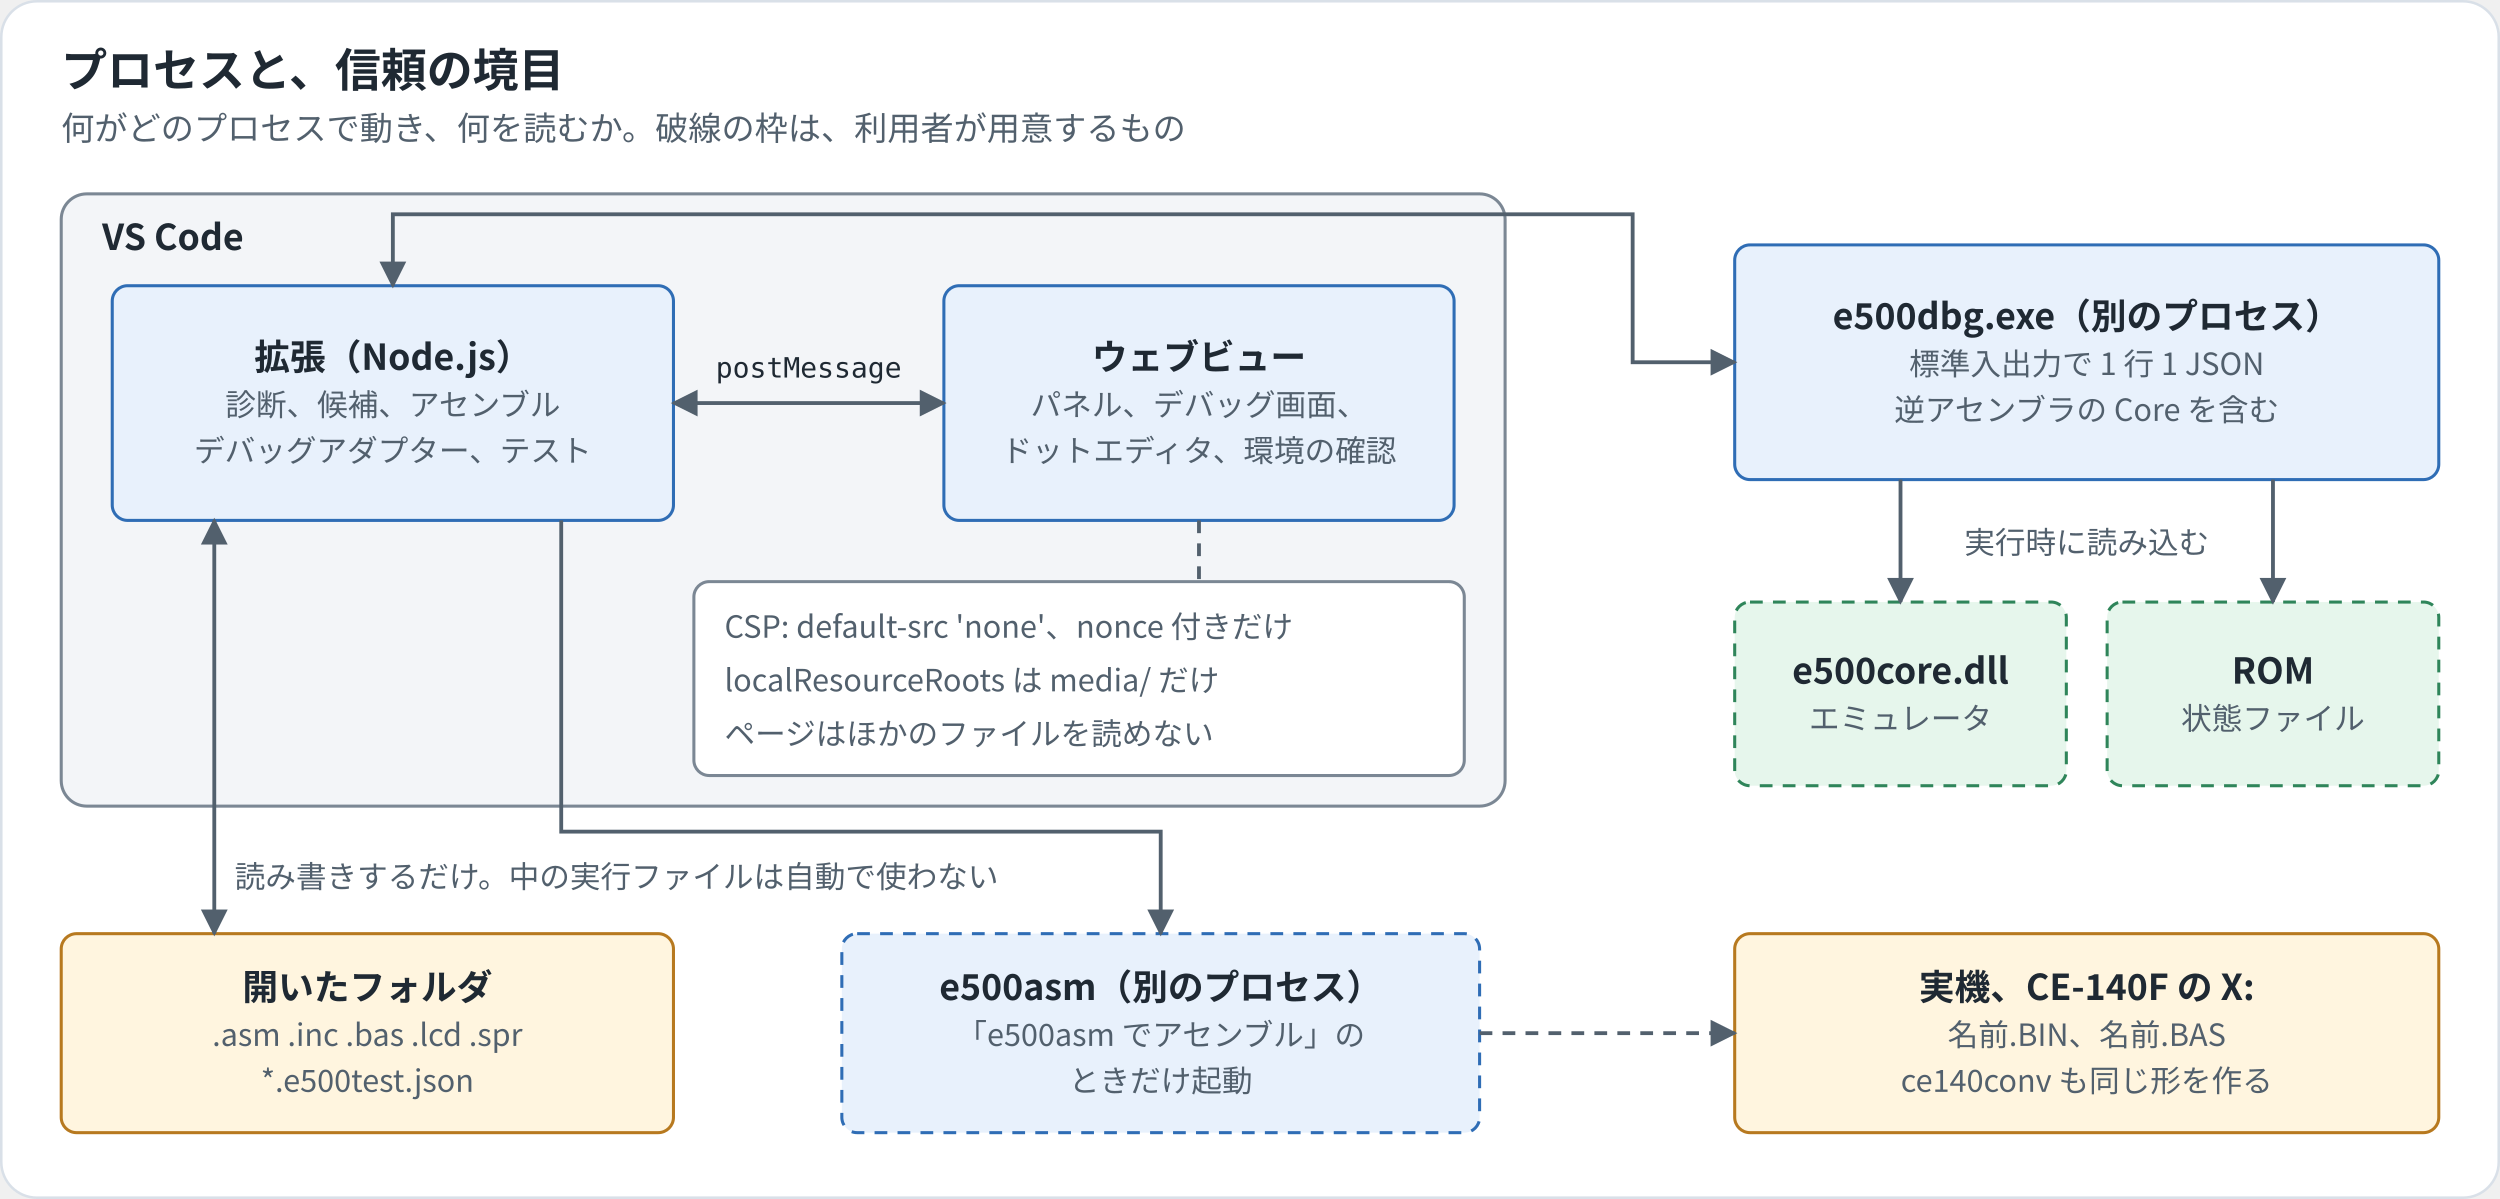
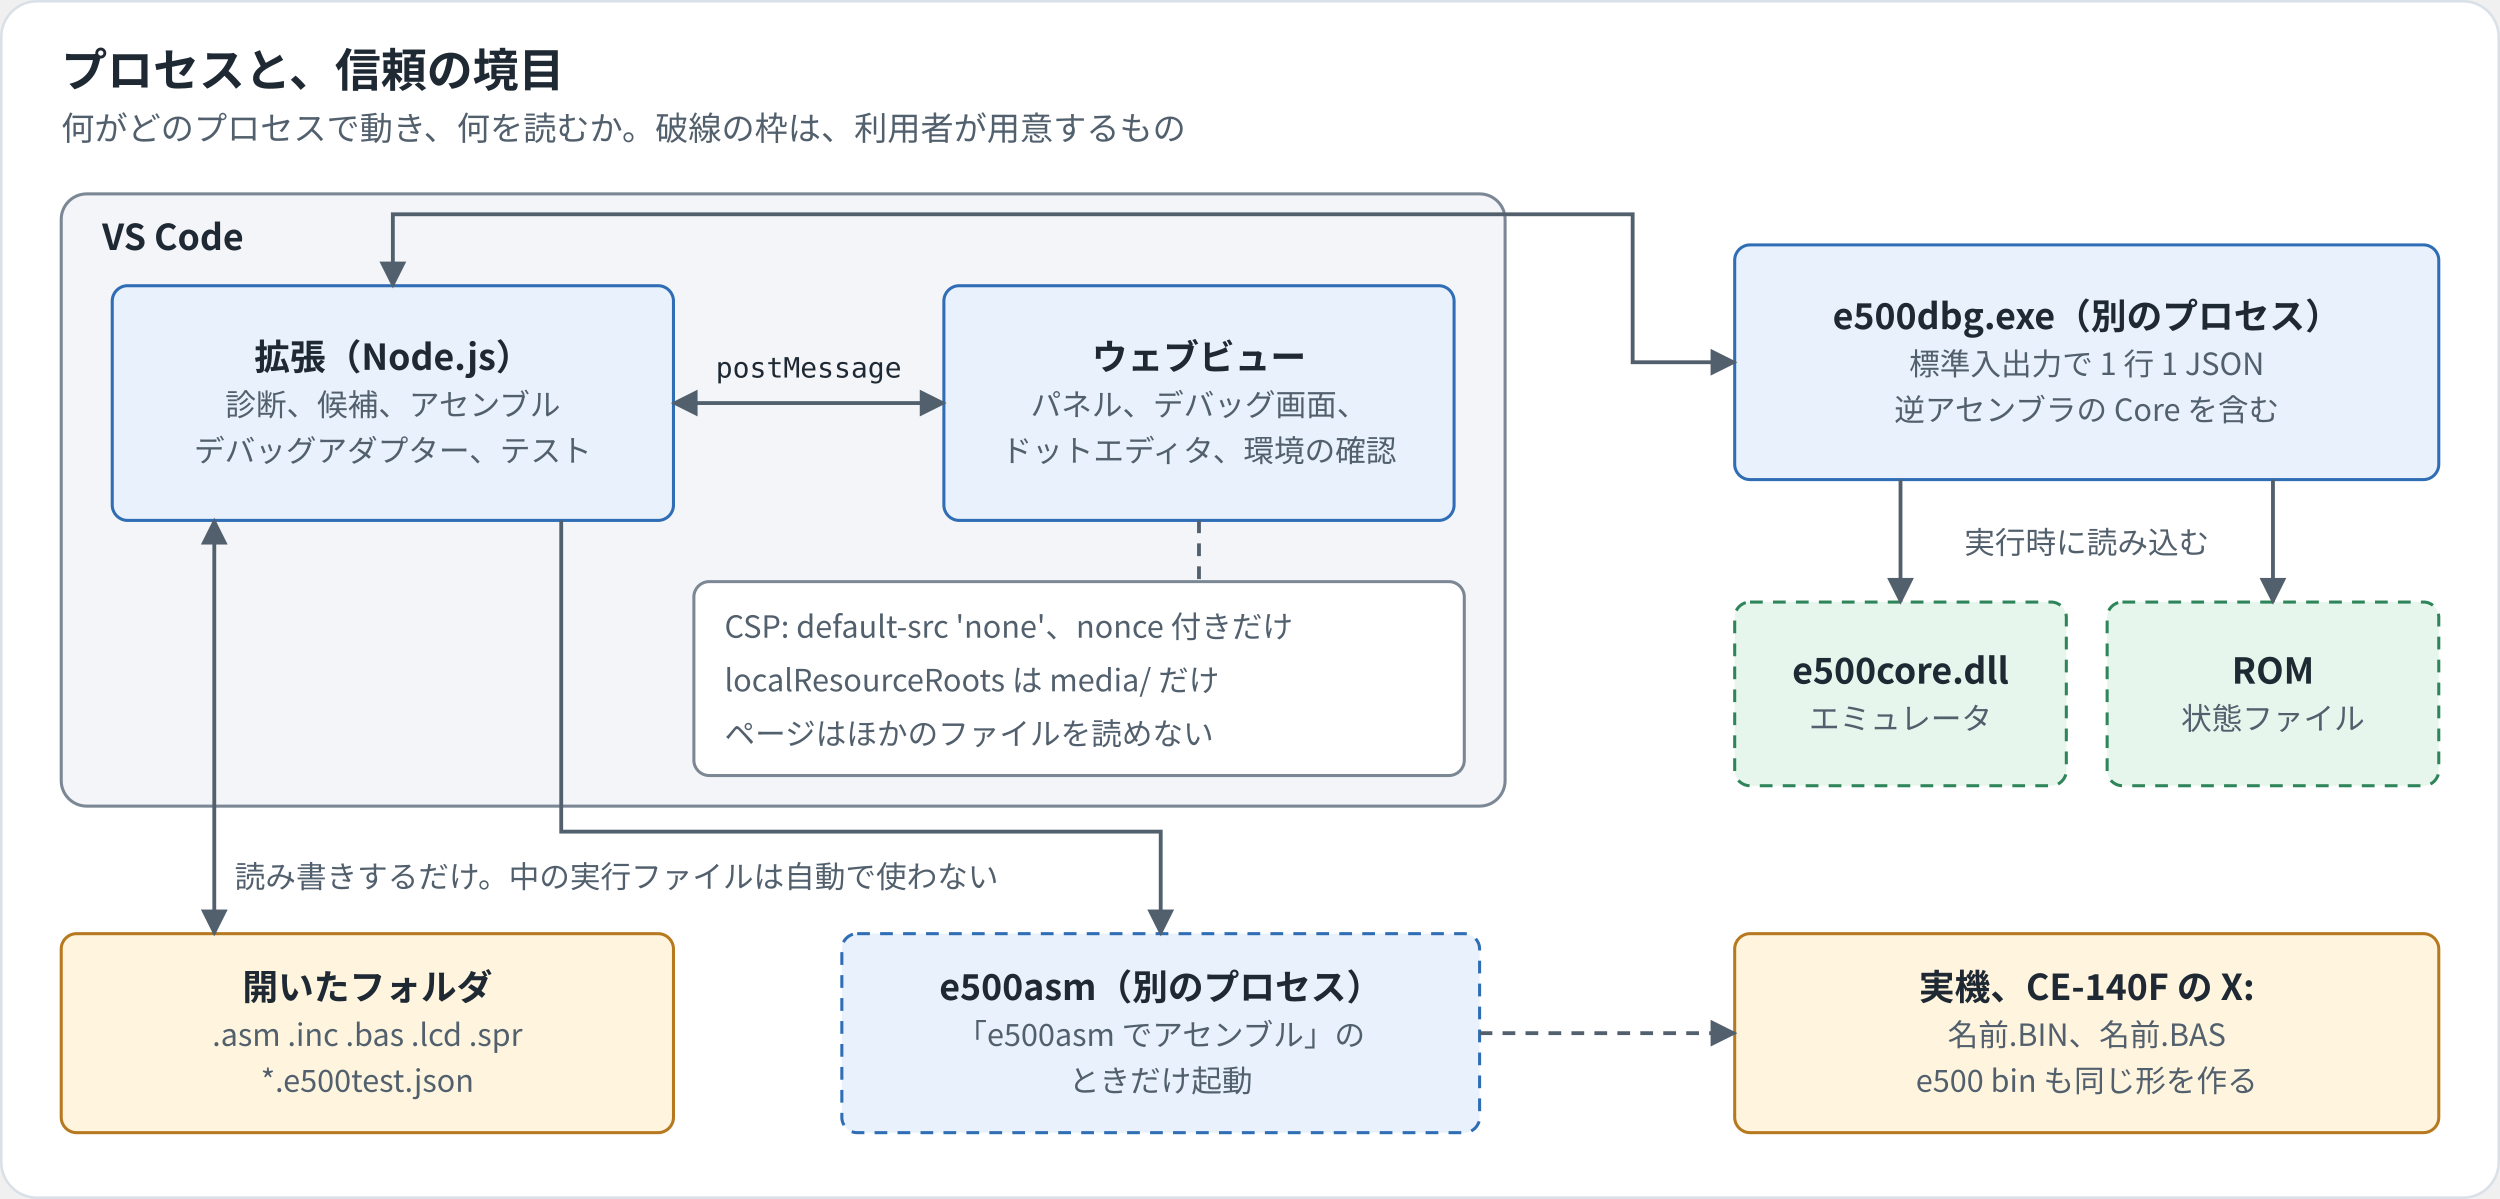
<svg xmlns="http://www.w3.org/2000/svg" viewBox="0 0 980 470" width="980" height="470" role="img" aria-labelledby="t d">
  <style>
    text { font-family: "Yu Gothic UI", "Meiryo", "Hiragino Sans", "Noto Sans CJK JP", "Noto Sans JP", sans-serif; font-size: 14px; fill: #1F2933; }
    .b { font-weight: 700; }
    .h { font-weight: 700; font-size: 18px; }
    .sub { font-size: 13px; fill: #52606D; }
    .s { font-size: 12px; fill: #52606D; }
    .m { font-family: "Cascadia Mono", "Consolas", "Menlo", "DejaVu Sans Mono", monospace; font-size: 13px; }
    .ms { font-family: "Cascadia Mono", "Consolas", "Menlo", "DejaVu Sans Mono", monospace; font-size: 11px; }
    .lbl { font-size: 12px; fill: #52606D; paint-order: stroke; stroke: #FFFFFF; stroke-width: 4px; stroke-linejoin: round; }
  </style>
  <defs>
    <marker id="a" viewBox="0 0 10 10" refX="9" refY="5" markerWidth="7" markerHeight="7" orient="auto-start-reverse">
      <path d="M0 0L10 5L0 10z" fill="#52606D" />
    </marker>
  </defs>
  <rect x="0.5" y="0.5" width="979" height="469" rx="14" fill="#FFFFFF" stroke="#D9E0E8" />
  <text x="24" y="34" class="h">プロセスと、信頼の境目</text>
  <text x="24" y="55" class="sub">何がどのプロセスで動き、何を読むか。破線の枠は、利用者が用意するもの</text>
  <rect x="24" y="76" width="566" height="240" rx="10" fill="#F3F5F8" stroke="#7B8794" stroke-width="1.2" />
  <text x="40" y="98" class="b">VS Code</text>
  <rect x="44" y="112" width="220" height="92" rx="6" fill="#E8F1FC" stroke="#2F6DB5" stroke-width="1.2" />
  <text x="154" y="145" class="b" text-anchor="middle">拡張（Node.js）</text>
  <text x="154" y="163" class="s" text-anchor="middle">診断、候補、アセンブル</text>
  <text x="154" y="181" class="s" text-anchor="middle">デバッグアダプター、テスト</text>
  <rect x="370" y="112" width="200" height="92" rx="6" fill="#E8F1FC" stroke="#2F6DB5" stroke-width="1.2" />
  <text x="470" y="145" class="b" text-anchor="middle">ウェブビュー</text>
  <text x="470" y="163" class="s" text-anchor="middle">パネル、デバッグ画面、</text>
  <text x="470" y="181" class="s" text-anchor="middle">ドットエディタ、環境の確認</text>
  <path d="M264 158L370 158" fill="none" stroke="#52606D" stroke-width="1.5" marker-end="url(#a)" marker-start="url(#a)" />
  <text x="317" y="148" class="ms" xml:space="preserve" text-anchor="middle">postMessage</text>
  <rect x="272" y="228" width="302" height="76" rx="6" fill="#FFFFFF" stroke="#7B8794" stroke-width="1.2" />
  <text x="284" y="250" class="s">CSP: default-src 'none'、nonce 付きだけ</text>
  <text x="284" y="271" class="s">localResourceRoots は media/ だけ</text>
  <text x="284" y="292" class="s">ページはほかのファイルを読めない</text>
  <path d="M470 204L470 228" fill="none" stroke="#52606D" stroke-width="1.5" stroke-dasharray="5 4" />
  <rect x="680" y="96" width="276" height="92" rx="6" fill="#E8F1FC" stroke="#2F6DB5" stroke-width="1.2" />
  <text x="818" y="129" class="b" text-anchor="middle">e500dbg.exe（別のプロセス）</text>
  <text x="818" y="147" class="s" text-anchor="middle">標準入出力で 1 行 1 JSON</text>
  <text x="818" y="165" class="s" text-anchor="middle">逆アセンブラの Core を含む</text>
  <path d="M154 112L154 84L640 84L640 142L680 142" fill="none" stroke="#52606D" stroke-width="1.5" marker-end="url(#a)" marker-start="url(#a)" />
  <rect x="680" y="236" width="130" height="72" rx="6" fill="#E6F6EC" stroke="#2F855A" stroke-width="1.2" stroke-dasharray="5 4" />
  <text x="745" y="268" class="b" text-anchor="middle">e500core.dll</text>
  <text x="745" y="286" class="s" text-anchor="middle">エミュレータ</text>
  <rect x="826" y="236" width="130" height="72" rx="6" fill="#E6F6EC" stroke="#2F855A" stroke-width="1.2" stroke-dasharray="5 4" />
  <text x="891" y="268" class="b" text-anchor="middle">ROM</text>
  <text x="891" y="286" class="s" text-anchor="middle">状態ファイル</text>
  <path d="M745 188L745 236" fill="none" stroke="#52606D" stroke-width="1.5" marker-end="url(#a)" />
  <path d="M891 188L891 236" fill="none" stroke="#52606D" stroke-width="1.5" marker-end="url(#a)" />
  <text x="818" y="217" class="lbl" text-anchor="middle">実行時に読み込む</text>
  <rect x="24" y="366" width="240" height="78" rx="6" fill="#FFF5DF" stroke="#B7791F" stroke-width="1.2" />
  <text x="144" y="392" class="b" text-anchor="middle">開いたフォルダ</text>
  <text x="144" y="410" class="s" text-anchor="middle">.asm .inc .bas .lcd .spr</text>
  <text x="144" y="428" class="s" text-anchor="middle">*.e500test.json</text>
  <path d="M84 366L84 204" fill="none" stroke="#52606D" stroke-width="1.5" marker-end="url(#a)" marker-start="url(#a)" />
  <text x="92" y="348" class="lbl">読み書きするだけ。中の実行ファイルは自動で使わない</text>
  <rect x="330" y="366" width="250" height="78" rx="6" fill="#E8F1FC" stroke="#2F6DB5" stroke-width="1.2" stroke-dasharray="5 4" />
  <text x="455" y="392" class="b" text-anchor="middle">e500asm（別のプロセス）</text>
  <text x="455" y="410" class="s" text-anchor="middle">「e500asm でアセンブル」の</text>
  <text x="455" y="428" class="s" text-anchor="middle">ときだけ起動</text>
  <path d="M220 204L220 326L455 326L455 366" fill="none" stroke="#52606D" stroke-width="1.5" marker-end="url(#a)" />
  <rect x="680" y="366" width="276" height="78" rx="6" fill="#FFF5DF" stroke="#B7791F" stroke-width="1.2" />
  <text x="818" y="392" class="b" text-anchor="middle">実機、CE-140F の X:</text>
  <text x="818" y="410" class="s" text-anchor="middle">名前.BIN、名前.BAS</text>
-   <text x="818" y="428" class="s" text-anchor="middle">ce140conv も同じ形を作る</text>
+   <text x="818" y="428" class="s" text-anchor="middle">e500 bin も同じ形を作る</text>
  <path d="M580 405L680 405" fill="none" stroke="#52606D" stroke-width="1.5" stroke-dasharray="5 4" marker-end="url(#a)" />
</svg>
